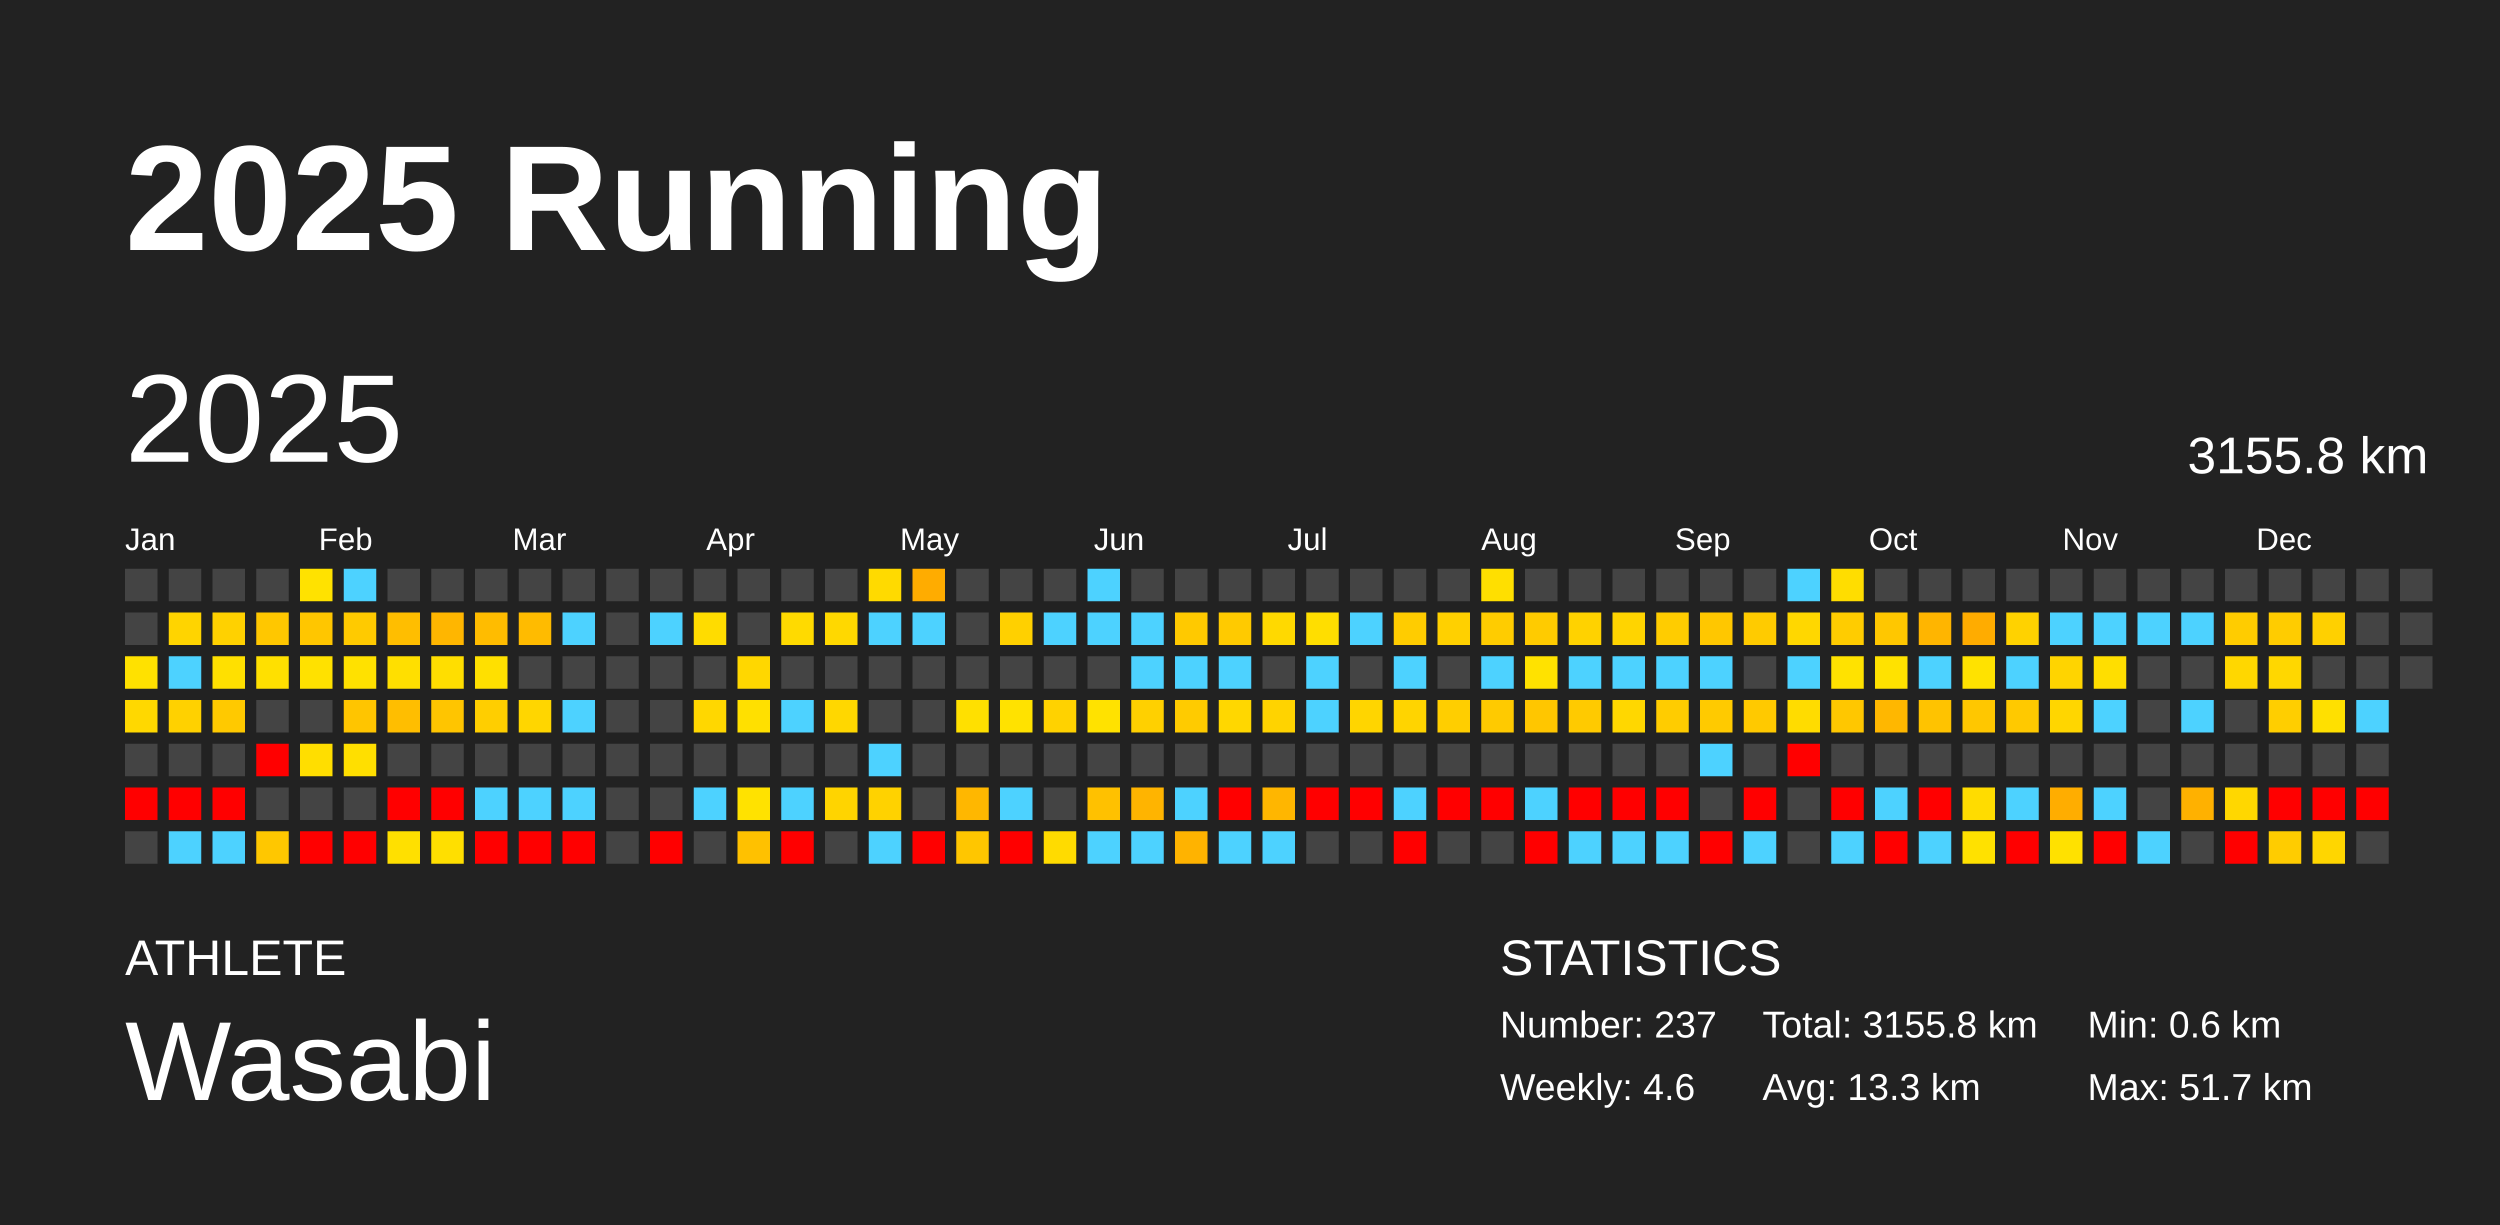
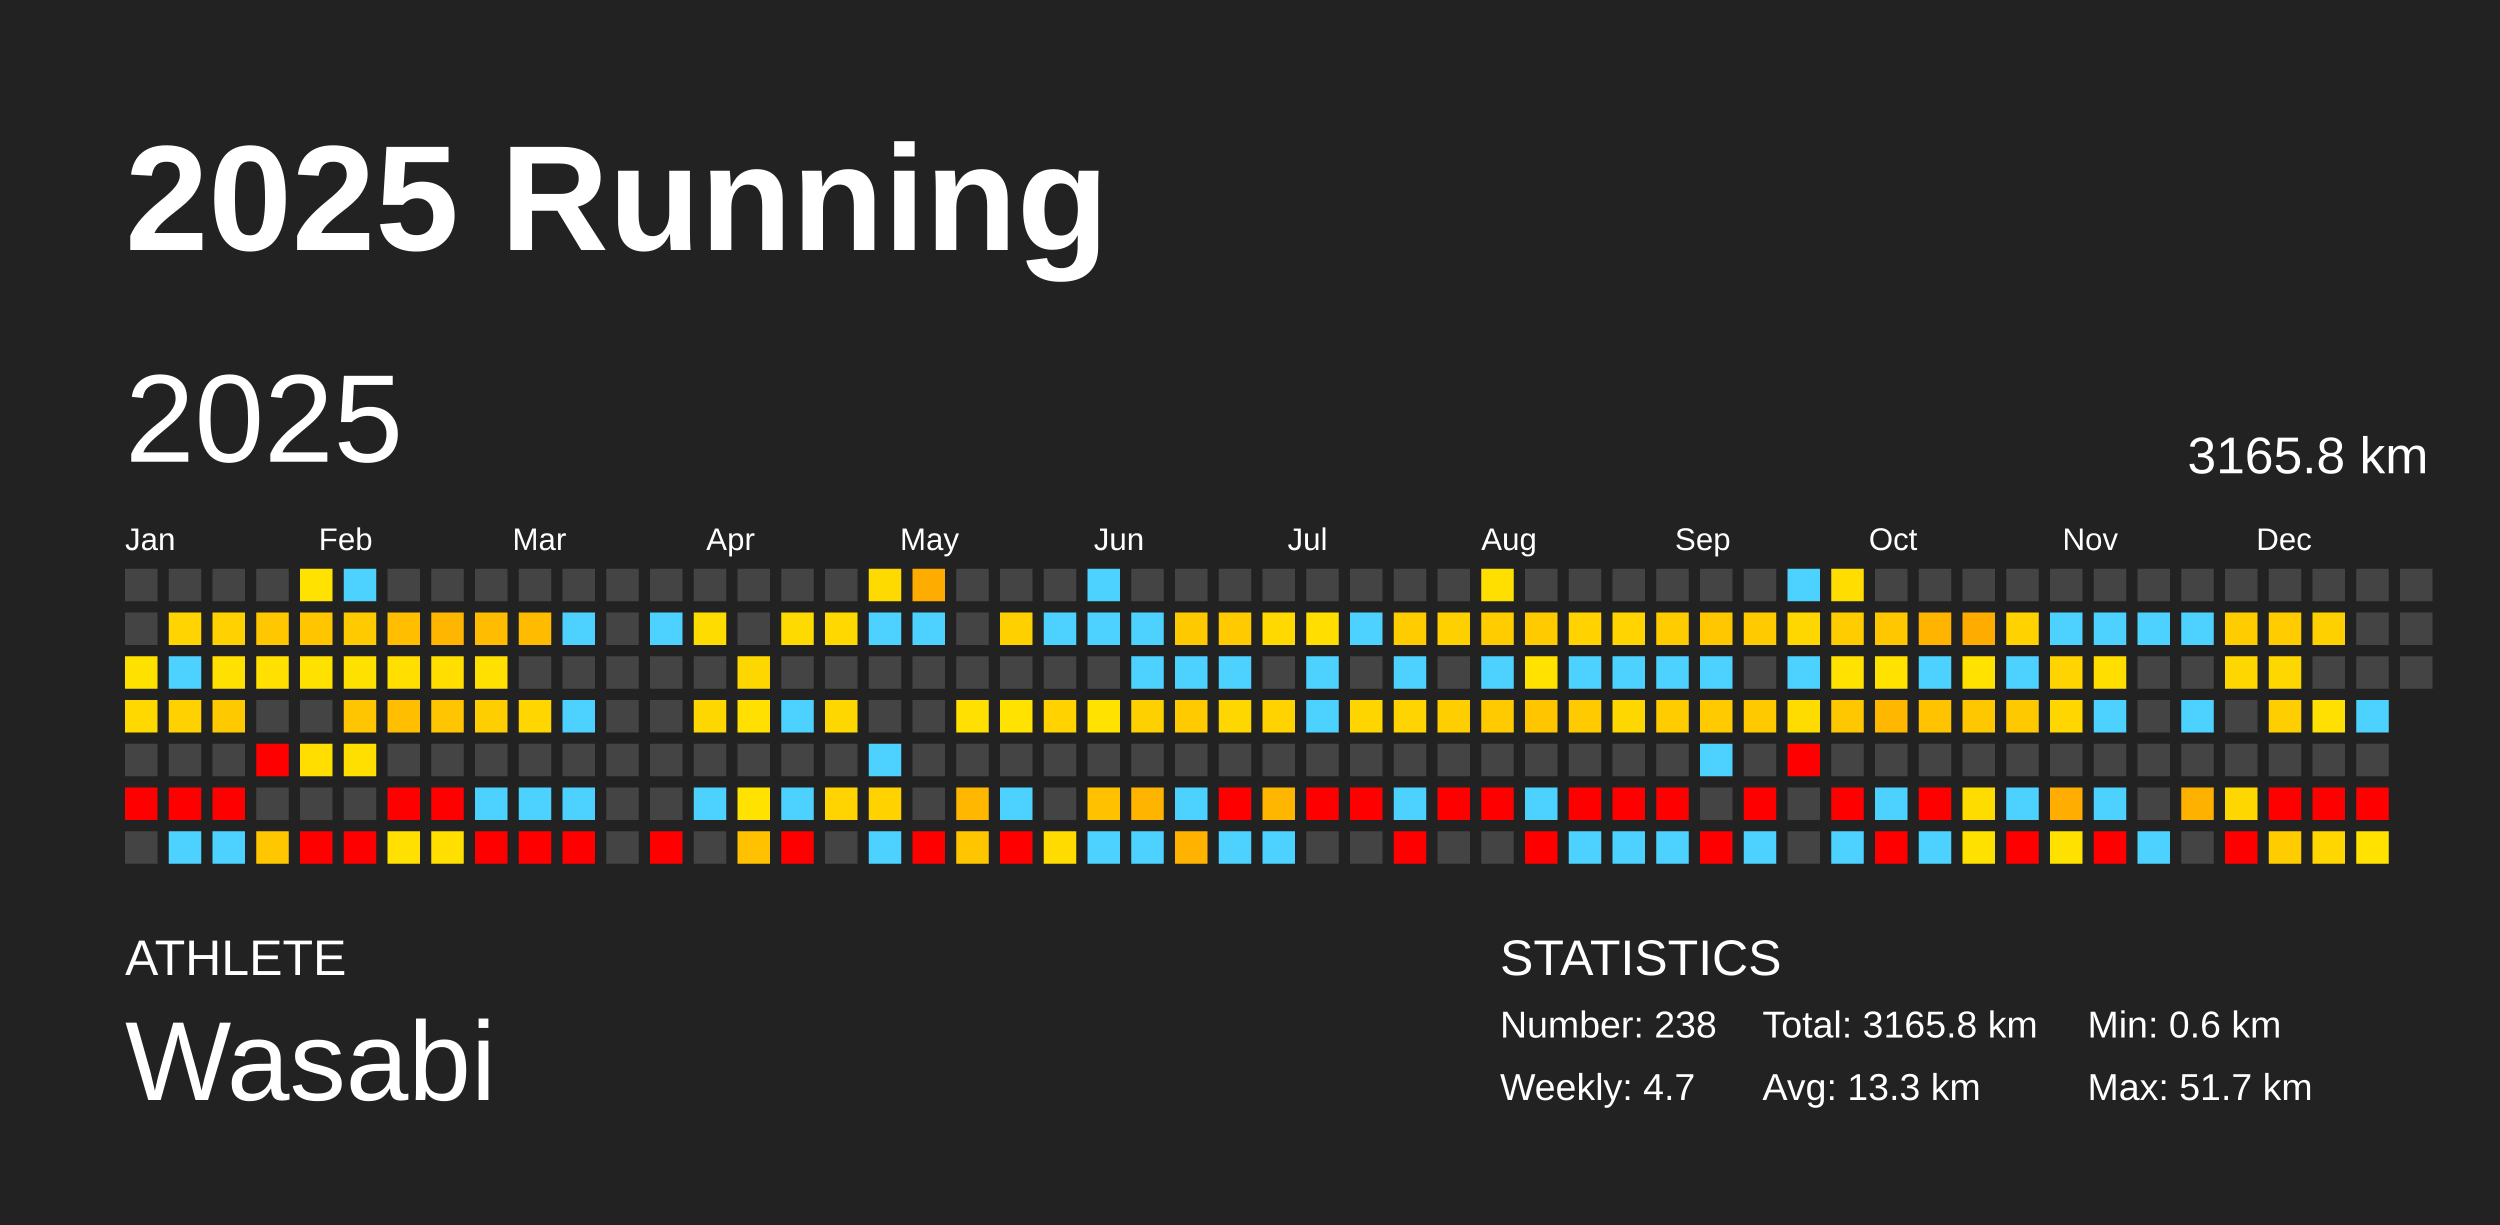
<svg xmlns="http://www.w3.org/2000/svg" baseProfile="full" height="98mm" version="1.1" viewBox="0,0,200,98" width="200mm">
  <defs />
  <rect fill="#222222" height="98" width="200" x="0" y="0" />
  <text fill="#FFFFFF" style="font-size:12px; font-family:Arial; font-weight:bold;" x="10" y="20">2025 Running</text>
  <text fill="#FFFFFF" style="font-size:4px; font-family:Arial" x="10" y="78">ATHLETE</text>
  <text fill="#FFFFFF" style="font-size:9px; font-family:Arial" x="10" y="88">Wasabi</text>
  <text fill="#FFFFFF" style="font-size:4px; font-family:Arial" x="120" y="78">STATISTICS</text>
-   <text fill="#FFFFFF" style="font-size:3px; font-family:Arial" x="120" y="83">Number: 237</text>
-   <text fill="#FFFFFF" style="font-size:3px; font-family:Arial" x="120" y="88">Weekly: 4.6</text>
-   <text fill="#FFFFFF" style="font-size:3px; font-family:Arial" x="141" y="83">Total: 3155.8 km</text>
+   <text fill="#FFFFFF" style="font-size:3px; font-family:Arial" x="120" y="83">Number: 238</text>
+   <text fill="#FFFFFF" style="font-size:3px; font-family:Arial" x="120" y="88">Weekly: 4.7</text>
+   <text fill="#FFFFFF" style="font-size:3px; font-family:Arial" x="141" y="83">Total: 3165.8 km</text>
  <text fill="#FFFFFF" style="font-size:3px; font-family:Arial" x="141" y="88">Avg: 13.3 km</text>
  <text fill="#FFFFFF" style="font-size:3px; font-family:Arial" x="167" y="83">Min: 0.6 km</text>
  <text fill="#FFFFFF" style="font-size:3px; font-family:Arial" x="167" y="88">Max: 51.7 km</text>
  <text dominant-baseline="hanging" fill="#FFFFFF" style="font-size:10.0px; font-family:Arial;" x="10" y="30">2025</text>
-   <text dominant-baseline="hanging" fill="#FFFFFF" style="font-size:4.125px; font-family:Arial;" x="175" y="35">3155.8 km</text>
+   <text dominant-baseline="hanging" fill="#FFFFFF" style="font-size:4.125px; font-family:Arial;" x="175" y="35">3165.8 km</text>
  <text fill="#FFFFFF" style="font-size:2.5px; font-family:Arial" x="10.0" y="44">Jan</text>
  <text fill="#FFFFFF" style="font-size:2.5px; font-family:Arial" x="25.5" y="44">Feb</text>
  <text fill="#FFFFFF" style="font-size:2.5px; font-family:Arial" x="41.0" y="44">Mar</text>
  <text fill="#FFFFFF" style="font-size:2.5px; font-family:Arial" x="56.5" y="44">Apr</text>
  <text fill="#FFFFFF" style="font-size:2.5px; font-family:Arial" x="72.0" y="44">May</text>
  <text fill="#FFFFFF" style="font-size:2.5px; font-family:Arial" x="87.5" y="44">Jun</text>
  <text fill="#FFFFFF" style="font-size:2.5px; font-family:Arial" x="103.0" y="44">Jul</text>
  <text fill="#FFFFFF" style="font-size:2.5px; font-family:Arial" x="118.5" y="44">Aug</text>
  <text fill="#FFFFFF" style="font-size:2.5px; font-family:Arial" x="134.0" y="44">Sep</text>
  <text fill="#FFFFFF" style="font-size:2.5px; font-family:Arial" x="149.5" y="44">Oct</text>
  <text fill="#FFFFFF" style="font-size:2.5px; font-family:Arial" x="165.0" y="44">Nov</text>
  <text fill="#FFFFFF" style="font-size:2.5px; font-family:Arial" x="180.5" y="44">Dec</text>
  <rect fill="#444444" height="2.6" width="2.6" x="10.0" y="45.5" />
  <rect fill="#444444" height="2.6" width="2.6" x="10.0" y="49.0" />
  <rect fill="#ffe100" height="2.6" width="2.6" x="10.0" y="52.5" />
  <rect fill="#ffd800" height="2.6" width="2.6" x="10.0" y="56.0" />
  <rect fill="#444444" height="2.6" width="2.6" x="10.0" y="59.5" />
  <rect fill="red" height="2.6" width="2.6" x="10.0" y="63.0" />
  <rect fill="#444444" height="2.6" width="2.6" x="10.0" y="66.5" />
  <rect fill="#444444" height="2.6" width="2.6" x="13.5" y="45.5" />
  <rect fill="#ffd400" height="2.6" width="2.6" x="13.5" y="49.0" />
  <rect fill="#4dd2ff" height="2.6" width="2.6" x="13.5" y="52.5" />
  <rect fill="#ffd100" height="2.6" width="2.6" x="13.5" y="56.0" />
  <rect fill="#444444" height="2.6" width="2.6" x="13.5" y="59.5" />
  <rect fill="red" height="2.6" width="2.6" x="13.5" y="63.0" />
  <rect fill="#4dd2ff" height="2.6" width="2.6" x="13.5" y="66.5" />
  <rect fill="#444444" height="2.6" width="2.6" x="17.0" y="45.5" />
  <rect fill="#ffd100" height="2.6" width="2.6" x="17.0" y="49.0" />
  <rect fill="#ffe000" height="2.6" width="2.6" x="17.0" y="52.5" />
  <rect fill="#ffc900" height="2.6" width="2.6" x="17.0" y="56.0" />
  <rect fill="#444444" height="2.6" width="2.6" x="17.0" y="59.5" />
  <rect fill="red" height="2.6" width="2.6" x="17.0" y="63.0" />
  <rect fill="#4dd2ff" height="2.6" width="2.6" x="17.0" y="66.5" />
  <rect fill="#444444" height="2.6" width="2.6" x="20.5" y="45.5" />
  <rect fill="#ffc700" height="2.6" width="2.6" x="20.5" y="49.0" />
  <rect fill="#ffe000" height="2.6" width="2.6" x="20.5" y="52.5" />
  <rect fill="#444444" height="2.6" width="2.6" x="20.5" y="56.0" />
  <rect fill="red" height="2.6" width="2.6" x="20.5" y="59.5" />
  <rect fill="#444444" height="2.6" width="2.6" x="20.5" y="63.0" />
  <rect fill="#ffc700" height="2.6" width="2.6" x="20.5" y="66.5" />
  <rect fill="#ffe200" height="2.6" width="2.6" x="24.0" y="45.5" />
  <rect fill="#ffc600" height="2.6" width="2.6" x="24.0" y="49.0" />
  <rect fill="#ffe100" height="2.6" width="2.6" x="24.0" y="52.5" />
  <rect fill="#444444" height="2.6" width="2.6" x="24.0" y="56.0" />
  <rect fill="#ffde00" height="2.6" width="2.6" x="24.0" y="59.5" />
  <rect fill="#444444" height="2.6" width="2.6" x="24.0" y="63.0" />
  <rect fill="red" height="2.6" width="2.6" x="24.0" y="66.5" />
  <rect fill="#4dd2ff" height="2.6" width="2.6" x="27.5" y="45.5" />
  <rect fill="#ffca00" height="2.6" width="2.6" x="27.5" y="49.0" />
  <rect fill="#ffe100" height="2.6" width="2.6" x="27.5" y="52.5" />
  <rect fill="#ffc500" height="2.6" width="2.6" x="27.5" y="56.0" />
  <rect fill="#ffdf00" height="2.6" width="2.6" x="27.5" y="59.5" />
  <rect fill="#444444" height="2.6" width="2.6" x="27.5" y="63.0" />
  <rect fill="red" height="2.6" width="2.6" x="27.5" y="66.5" />
  <rect fill="#444444" height="2.6" width="2.6" x="31.0" y="45.5" />
  <rect fill="#ffbe00" height="2.6" width="2.6" x="31.0" y="49.0" />
  <rect fill="#ffdf00" height="2.6" width="2.6" x="31.0" y="52.5" />
  <rect fill="#ffbe00" height="2.6" width="2.6" x="31.0" y="56.0" />
  <rect fill="#444444" height="2.6" width="2.6" x="31.0" y="59.5" />
  <rect fill="red" height="2.6" width="2.6" x="31.0" y="63.0" />
  <rect fill="#ffe000" height="2.6" width="2.6" x="31.0" y="66.5" />
  <rect fill="#444444" height="2.6" width="2.6" x="34.5" y="45.5" />
  <rect fill="#ffb600" height="2.6" width="2.6" x="34.5" y="49.0" />
  <rect fill="#ffde00" height="2.6" width="2.6" x="34.5" y="52.5" />
  <rect fill="#ffc500" height="2.6" width="2.6" x="34.5" y="56.0" />
  <rect fill="#444444" height="2.6" width="2.6" x="34.5" y="59.5" />
  <rect fill="red" height="2.6" width="2.6" x="34.5" y="63.0" />
  <rect fill="#ffdf00" height="2.6" width="2.6" x="34.5" y="66.5" />
  <rect fill="#444444" height="2.6" width="2.6" x="38.0" y="45.5" />
  <rect fill="#ffbc00" height="2.6" width="2.6" x="38.0" y="49.0" />
  <rect fill="#ffe000" height="2.6" width="2.6" x="38.0" y="52.5" />
  <rect fill="#ffce00" height="2.6" width="2.6" x="38.0" y="56.0" />
  <rect fill="#444444" height="2.6" width="2.6" x="38.0" y="59.5" />
  <rect fill="#4dd2ff" height="2.6" width="2.6" x="38.0" y="63.0" />
  <rect fill="red" height="2.6" width="2.6" x="38.0" y="66.5" />
  <rect fill="#444444" height="2.6" width="2.6" x="41.5" y="45.5" />
  <rect fill="#ffbb00" height="2.6" width="2.6" x="41.5" y="49.0" />
  <rect fill="#444444" height="2.6" width="2.6" x="41.5" y="52.5" />
  <rect fill="#ffd600" height="2.6" width="2.6" x="41.5" y="56.0" />
  <rect fill="#444444" height="2.6" width="2.6" x="41.5" y="59.5" />
  <rect fill="#4dd2ff" height="2.6" width="2.6" x="41.5" y="63.0" />
  <rect fill="red" height="2.6" width="2.6" x="41.5" y="66.5" />
  <rect fill="#444444" height="2.6" width="2.6" x="45.0" y="45.5" />
  <rect fill="#4dd2ff" height="2.6" width="2.6" x="45.0" y="49.0" />
  <rect fill="#444444" height="2.6" width="2.6" x="45.0" y="52.5" />
  <rect fill="#4dd2ff" height="2.6" width="2.6" x="45.0" y="56.0" />
  <rect fill="#444444" height="2.6" width="2.6" x="45.0" y="59.5" />
  <rect fill="#4dd2ff" height="2.6" width="2.6" x="45.0" y="63.0" />
  <rect fill="red" height="2.6" width="2.6" x="45.0" y="66.5" />
  <rect fill="#444444" height="2.6" width="2.6" x="48.5" y="45.5" />
  <rect fill="#444444" height="2.6" width="2.6" x="48.5" y="49.0" />
  <rect fill="#444444" height="2.6" width="2.6" x="48.5" y="52.5" />
  <rect fill="#444444" height="2.6" width="2.6" x="48.5" y="56.0" />
  <rect fill="#444444" height="2.6" width="2.6" x="48.5" y="59.5" />
  <rect fill="#444444" height="2.6" width="2.6" x="48.5" y="63.0" />
  <rect fill="#444444" height="2.6" width="2.6" x="48.5" y="66.5" />
  <rect fill="#444444" height="2.6" width="2.6" x="52.0" y="45.5" />
  <rect fill="#4dd2ff" height="2.6" width="2.6" x="52.0" y="49.0" />
  <rect fill="#444444" height="2.6" width="2.6" x="52.0" y="52.5" />
  <rect fill="#444444" height="2.6" width="2.6" x="52.0" y="56.0" />
  <rect fill="#444444" height="2.6" width="2.6" x="52.0" y="59.5" />
  <rect fill="#444444" height="2.6" width="2.6" x="52.0" y="63.0" />
  <rect fill="red" height="2.6" width="2.6" x="52.0" y="66.5" />
  <rect fill="#444444" height="2.6" width="2.6" x="55.5" y="45.5" />
  <rect fill="#ffdc00" height="2.6" width="2.6" x="55.5" y="49.0" />
  <rect fill="#444444" height="2.6" width="2.6" x="55.5" y="52.5" />
  <rect fill="#ffd700" height="2.6" width="2.6" x="55.5" y="56.0" />
  <rect fill="#444444" height="2.6" width="2.6" x="55.5" y="59.5" />
  <rect fill="#4dd2ff" height="2.6" width="2.6" x="55.5" y="63.0" />
  <rect fill="#444444" height="2.6" width="2.6" x="55.5" y="66.5" />
  <rect fill="#444444" height="2.6" width="2.6" x="59.0" y="45.5" />
  <rect fill="#444444" height="2.6" width="2.6" x="59.0" y="49.0" />
  <rect fill="#ffd700" height="2.6" width="2.6" x="59.0" y="52.5" />
  <rect fill="#ffe000" height="2.6" width="2.6" x="59.0" y="56.0" />
  <rect fill="#444444" height="2.6" width="2.6" x="59.0" y="59.5" />
  <rect fill="#ffe200" height="2.6" width="2.6" x="59.0" y="63.0" />
  <rect fill="#ffc100" height="2.6" width="2.6" x="59.0" y="66.5" />
  <rect fill="#444444" height="2.6" width="2.6" x="62.5" y="45.5" />
  <rect fill="#ffda00" height="2.6" width="2.6" x="62.5" y="49.0" />
  <rect fill="#444444" height="2.6" width="2.6" x="62.5" y="52.5" />
  <rect fill="#4dd2ff" height="2.6" width="2.6" x="62.5" y="56.0" />
  <rect fill="#444444" height="2.6" width="2.6" x="62.5" y="59.5" />
  <rect fill="#4dd2ff" height="2.6" width="2.6" x="62.5" y="63.0" />
  <rect fill="red" height="2.6" width="2.6" x="62.5" y="66.5" />
  <rect fill="#444444" height="2.6" width="2.6" x="66.0" y="45.5" />
  <rect fill="#ffd800" height="2.6" width="2.6" x="66.0" y="49.0" />
  <rect fill="#444444" height="2.6" width="2.6" x="66.0" y="52.5" />
  <rect fill="#ffd700" height="2.6" width="2.6" x="66.0" y="56.0" />
  <rect fill="#444444" height="2.6" width="2.6" x="66.0" y="59.5" />
  <rect fill="#ffd400" height="2.6" width="2.6" x="66.0" y="63.0" />
  <rect fill="#444444" height="2.6" width="2.6" x="66.0" y="66.5" />
  <rect fill="#ffda00" height="2.6" width="2.6" x="69.5" y="45.5" />
  <rect fill="#4dd2ff" height="2.6" width="2.6" x="69.5" y="49.0" />
  <rect fill="#444444" height="2.6" width="2.6" x="69.5" y="52.5" />
  <rect fill="#444444" height="2.6" width="2.6" x="69.5" y="56.0" />
  <rect fill="#4dd2ff" height="2.6" width="2.6" x="69.5" y="59.5" />
  <rect fill="#ffd200" height="2.6" width="2.6" x="69.5" y="63.0" />
  <rect fill="#4dd2ff" height="2.6" width="2.6" x="69.5" y="66.5" />
  <rect fill="#ffac00" height="2.6" width="2.6" x="73.0" y="45.5" />
  <rect fill="#4dd2ff" height="2.6" width="2.6" x="73.0" y="49.0" />
  <rect fill="#444444" height="2.6" width="2.6" x="73.0" y="52.5" />
  <rect fill="#444444" height="2.6" width="2.6" x="73.0" y="56.0" />
  <rect fill="#444444" height="2.6" width="2.6" x="73.0" y="59.5" />
  <rect fill="#444444" height="2.6" width="2.6" x="73.0" y="63.0" />
  <rect fill="red" height="2.6" width="2.6" x="73.0" y="66.5" />
  <rect fill="#444444" height="2.6" width="2.6" x="76.5" y="45.5" />
  <rect fill="#444444" height="2.6" width="2.6" x="76.5" y="49.0" />
  <rect fill="#444444" height="2.6" width="2.6" x="76.5" y="52.5" />
  <rect fill="#ffe000" height="2.6" width="2.6" x="76.5" y="56.0" />
  <rect fill="#444444" height="2.6" width="2.6" x="76.5" y="59.5" />
  <rect fill="#ffb700" height="2.6" width="2.6" x="76.5" y="63.0" />
  <rect fill="#ffc600" height="2.6" width="2.6" x="76.5" y="66.5" />
  <rect fill="#444444" height="2.6" width="2.6" x="80.0" y="45.5" />
  <rect fill="#ffd000" height="2.6" width="2.6" x="80.0" y="49.0" />
  <rect fill="#444444" height="2.6" width="2.6" x="80.0" y="52.5" />
  <rect fill="#ffe200" height="2.6" width="2.6" x="80.0" y="56.0" />
  <rect fill="#444444" height="2.6" width="2.6" x="80.0" y="59.5" />
  <rect fill="#4dd2ff" height="2.6" width="2.6" x="80.0" y="63.0" />
  <rect fill="red" height="2.6" width="2.6" x="80.0" y="66.5" />
  <rect fill="#444444" height="2.6" width="2.6" x="83.5" y="45.5" />
  <rect fill="#4dd2ff" height="2.6" width="2.6" x="83.5" y="49.0" />
  <rect fill="#444444" height="2.6" width="2.6" x="83.5" y="52.5" />
  <rect fill="#ffd200" height="2.6" width="2.6" x="83.5" y="56.0" />
  <rect fill="#444444" height="2.6" width="2.6" x="83.5" y="59.5" />
  <rect fill="#444444" height="2.6" width="2.6" x="83.5" y="63.0" />
  <rect fill="#ffdb00" height="2.6" width="2.6" x="83.5" y="66.5" />
  <rect fill="#4dd2ff" height="2.6" width="2.6" x="87.0" y="45.5" />
  <rect fill="#4dd2ff" height="2.6" width="2.6" x="87.0" y="49.0" />
  <rect fill="#444444" height="2.6" width="2.6" x="87.0" y="52.5" />
  <rect fill="#ffe200" height="2.6" width="2.6" x="87.0" y="56.0" />
  <rect fill="#444444" height="2.6" width="2.6" x="87.0" y="59.5" />
  <rect fill="#ffc100" height="2.6" width="2.6" x="87.0" y="63.0" />
  <rect fill="#4dd2ff" height="2.6" width="2.6" x="87.0" y="66.5" />
  <rect fill="#444444" height="2.6" width="2.6" x="90.5" y="45.5" />
  <rect fill="#4dd2ff" height="2.6" width="2.6" x="90.5" y="49.0" />
  <rect fill="#4dd2ff" height="2.6" width="2.6" x="90.5" y="52.5" />
  <rect fill="#ffd000" height="2.6" width="2.6" x="90.5" y="56.0" />
  <rect fill="#444444" height="2.6" width="2.6" x="90.5" y="59.5" />
  <rect fill="#ffb400" height="2.6" width="2.6" x="90.5" y="63.0" />
  <rect fill="#4dd2ff" height="2.6" width="2.6" x="90.5" y="66.5" />
  <rect fill="#444444" height="2.6" width="2.6" x="94.0" y="45.5" />
  <rect fill="#ffc900" height="2.6" width="2.6" x="94.0" y="49.0" />
  <rect fill="#4dd2ff" height="2.6" width="2.6" x="94.0" y="52.5" />
  <rect fill="#ffcb00" height="2.6" width="2.6" x="94.0" y="56.0" />
  <rect fill="#444444" height="2.6" width="2.6" x="94.0" y="59.5" />
  <rect fill="#4dd2ff" height="2.6" width="2.6" x="94.0" y="63.0" />
  <rect fill="#ffb300" height="2.6" width="2.6" x="94.0" y="66.5" />
  <rect fill="#444444" height="2.6" width="2.6" x="97.5" y="45.5" />
  <rect fill="#ffca00" height="2.6" width="2.6" x="97.5" y="49.0" />
  <rect fill="#4dd2ff" height="2.6" width="2.6" x="97.5" y="52.5" />
  <rect fill="#ffd700" height="2.6" width="2.6" x="97.5" y="56.0" />
  <rect fill="#444444" height="2.6" width="2.6" x="97.5" y="59.5" />
  <rect fill="red" height="2.6" width="2.6" x="97.5" y="63.0" />
  <rect fill="#4dd2ff" height="2.6" width="2.6" x="97.5" y="66.5" />
  <rect fill="#444444" height="2.6" width="2.6" x="101.0" y="45.5" />
  <rect fill="#ffd900" height="2.6" width="2.6" x="101.0" y="49.0" />
  <rect fill="#444444" height="2.6" width="2.6" x="101.0" y="52.5" />
  <rect fill="#ffd300" height="2.6" width="2.6" x="101.0" y="56.0" />
  <rect fill="#444444" height="2.6" width="2.6" x="101.0" y="59.5" />
  <rect fill="#ffb600" height="2.6" width="2.6" x="101.0" y="63.0" />
  <rect fill="#4dd2ff" height="2.6" width="2.6" x="101.0" y="66.5" />
  <rect fill="#444444" height="2.6" width="2.6" x="104.5" y="45.5" />
  <rect fill="#ffde00" height="2.6" width="2.6" x="104.5" y="49.0" />
  <rect fill="#4dd2ff" height="2.6" width="2.6" x="104.5" y="52.5" />
  <rect fill="#4dd2ff" height="2.6" width="2.6" x="104.5" y="56.0" />
  <rect fill="#444444" height="2.6" width="2.6" x="104.5" y="59.5" />
  <rect fill="red" height="2.6" width="2.6" x="104.5" y="63.0" />
  <rect fill="#444444" height="2.6" width="2.6" x="104.5" y="66.5" />
  <rect fill="#444444" height="2.6" width="2.6" x="108.0" y="45.5" />
  <rect fill="#4dd2ff" height="2.6" width="2.6" x="108.0" y="49.0" />
  <rect fill="#444444" height="2.6" width="2.6" x="108.0" y="52.5" />
  <rect fill="#ffd500" height="2.6" width="2.6" x="108.0" y="56.0" />
  <rect fill="#444444" height="2.6" width="2.6" x="108.0" y="59.5" />
  <rect fill="red" height="2.6" width="2.6" x="108.0" y="63.0" />
  <rect fill="#444444" height="2.6" width="2.6" x="108.0" y="66.5" />
  <rect fill="#444444" height="2.6" width="2.6" x="111.5" y="45.5" />
  <rect fill="#ffcc00" height="2.6" width="2.6" x="111.5" y="49.0" />
  <rect fill="#4dd2ff" height="2.6" width="2.6" x="111.5" y="52.5" />
  <rect fill="#ffd400" height="2.6" width="2.6" x="111.5" y="56.0" />
  <rect fill="#444444" height="2.6" width="2.6" x="111.5" y="59.5" />
  <rect fill="#4dd2ff" height="2.6" width="2.6" x="111.5" y="63.0" />
  <rect fill="red" height="2.6" width="2.6" x="111.5" y="66.5" />
  <rect fill="#444444" height="2.6" width="2.6" x="115.0" y="45.5" />
  <rect fill="#ffd000" height="2.6" width="2.6" x="115.0" y="49.0" />
  <rect fill="#444444" height="2.6" width="2.6" x="115.0" y="52.5" />
  <rect fill="#ffce00" height="2.6" width="2.6" x="115.0" y="56.0" />
  <rect fill="#444444" height="2.6" width="2.6" x="115.0" y="59.5" />
  <rect fill="red" height="2.6" width="2.6" x="115.0" y="63.0" />
  <rect fill="#444444" height="2.6" width="2.6" x="115.0" y="66.5" />
  <rect fill="#ffdf00" height="2.6" width="2.6" x="118.5" y="45.5" />
  <rect fill="#ffcc00" height="2.6" width="2.6" x="118.5" y="49.0" />
  <rect fill="#4dd2ff" height="2.6" width="2.6" x="118.5" y="52.5" />
  <rect fill="#ffca00" height="2.6" width="2.6" x="118.5" y="56.0" />
  <rect fill="#444444" height="2.6" width="2.6" x="118.5" y="59.5" />
  <rect fill="red" height="2.6" width="2.6" x="118.5" y="63.0" />
  <rect fill="#444444" height="2.6" width="2.6" x="118.5" y="66.5" />
  <rect fill="#444444" height="2.6" width="2.6" x="122.0" y="45.5" />
  <rect fill="#ffcb00" height="2.6" width="2.6" x="122.0" y="49.0" />
  <rect fill="#ffe200" height="2.6" width="2.6" x="122.0" y="52.5" />
  <rect fill="#ffc600" height="2.6" width="2.6" x="122.0" y="56.0" />
  <rect fill="#444444" height="2.6" width="2.6" x="122.0" y="59.5" />
  <rect fill="#4dd2ff" height="2.6" width="2.6" x="122.0" y="63.0" />
  <rect fill="red" height="2.6" width="2.6" x="122.0" y="66.5" />
  <rect fill="#444444" height="2.6" width="2.6" x="125.5" y="45.5" />
  <rect fill="#ffd200" height="2.6" width="2.6" x="125.5" y="49.0" />
  <rect fill="#4dd2ff" height="2.6" width="2.6" x="125.5" y="52.5" />
  <rect fill="#ffca00" height="2.6" width="2.6" x="125.5" y="56.0" />
  <rect fill="#444444" height="2.6" width="2.6" x="125.5" y="59.5" />
  <rect fill="red" height="2.6" width="2.6" x="125.5" y="63.0" />
  <rect fill="#4dd2ff" height="2.6" width="2.6" x="125.5" y="66.5" />
  <rect fill="#444444" height="2.6" width="2.6" x="129.0" y="45.5" />
  <rect fill="#ffd400" height="2.6" width="2.6" x="129.0" y="49.0" />
  <rect fill="#4dd2ff" height="2.6" width="2.6" x="129.0" y="52.5" />
  <rect fill="#ffd700" height="2.6" width="2.6" x="129.0" y="56.0" />
  <rect fill="#444444" height="2.6" width="2.6" x="129.0" y="59.5" />
  <rect fill="red" height="2.6" width="2.6" x="129.0" y="63.0" />
  <rect fill="#4dd2ff" height="2.6" width="2.6" x="129.0" y="66.5" />
  <rect fill="#444444" height="2.6" width="2.6" x="132.5" y="45.5" />
  <rect fill="#ffcc00" height="2.6" width="2.6" x="132.5" y="49.0" />
  <rect fill="#4dd2ff" height="2.6" width="2.6" x="132.5" y="52.5" />
  <rect fill="#ffcc00" height="2.6" width="2.6" x="132.5" y="56.0" />
  <rect fill="#444444" height="2.6" width="2.6" x="132.5" y="59.5" />
  <rect fill="red" height="2.6" width="2.6" x="132.5" y="63.0" />
  <rect fill="#4dd2ff" height="2.6" width="2.6" x="132.5" y="66.5" />
  <rect fill="#444444" height="2.6" width="2.6" x="136.0" y="45.5" />
  <rect fill="#ffc700" height="2.6" width="2.6" x="136.0" y="49.0" />
  <rect fill="#4dd2ff" height="2.6" width="2.6" x="136.0" y="52.5" />
  <rect fill="#ffca00" height="2.6" width="2.6" x="136.0" y="56.0" />
  <rect fill="#4dd2ff" height="2.6" width="2.6" x="136.0" y="59.5" />
  <rect fill="#444444" height="2.6" width="2.6" x="136.0" y="63.0" />
  <rect fill="red" height="2.6" width="2.6" x="136.0" y="66.5" />
  <rect fill="#444444" height="2.6" width="2.6" x="139.5" y="45.5" />
  <rect fill="#ffcb00" height="2.6" width="2.6" x="139.5" y="49.0" />
  <rect fill="#444444" height="2.6" width="2.6" x="139.5" y="52.5" />
  <rect fill="#ffc900" height="2.6" width="2.6" x="139.5" y="56.0" />
  <rect fill="#444444" height="2.6" width="2.6" x="139.5" y="59.5" />
  <rect fill="red" height="2.6" width="2.6" x="139.5" y="63.0" />
  <rect fill="#4dd2ff" height="2.6" width="2.6" x="139.5" y="66.5" />
  <rect fill="#4dd2ff" height="2.6" width="2.6" x="143.0" y="45.5" />
  <rect fill="#ffd700" height="2.6" width="2.6" x="143.0" y="49.0" />
  <rect fill="#4dd2ff" height="2.6" width="2.6" x="143.0" y="52.5" />
  <rect fill="#ffdc00" height="2.6" width="2.6" x="143.0" y="56.0" />
  <rect fill="red" height="2.6" width="2.6" x="143.0" y="59.5" />
  <rect fill="#444444" height="2.6" width="2.6" x="143.0" y="63.0" />
  <rect fill="#444444" height="2.6" width="2.6" x="143.0" y="66.5" />
  <rect fill="#ffdd00" height="2.6" width="2.6" x="146.5" y="45.5" />
  <rect fill="#ffcc00" height="2.6" width="2.6" x="146.5" y="49.0" />
  <rect fill="#ffe200" height="2.6" width="2.6" x="146.5" y="52.5" />
  <rect fill="#ffc700" height="2.6" width="2.6" x="146.5" y="56.0" />
  <rect fill="#444444" height="2.6" width="2.6" x="146.5" y="59.5" />
  <rect fill="red" height="2.6" width="2.6" x="146.5" y="63.0" />
  <rect fill="#4dd2ff" height="2.6" width="2.6" x="146.5" y="66.5" />
  <rect fill="#444444" height="2.6" width="2.6" x="150.0" y="45.5" />
  <rect fill="#ffc700" height="2.6" width="2.6" x="150.0" y="49.0" />
  <rect fill="#ffe200" height="2.6" width="2.6" x="150.0" y="52.5" />
  <rect fill="#ffb700" height="2.6" width="2.6" x="150.0" y="56.0" />
  <rect fill="#444444" height="2.6" width="2.6" x="150.0" y="59.5" />
  <rect fill="#4dd2ff" height="2.6" width="2.6" x="150.0" y="63.0" />
  <rect fill="red" height="2.6" width="2.6" x="150.0" y="66.5" />
  <rect fill="#444444" height="2.6" width="2.6" x="153.5" y="45.5" />
  <rect fill="#ffb500" height="2.6" width="2.6" x="153.5" y="49.0" />
  <rect fill="#4dd2ff" height="2.6" width="2.6" x="153.5" y="52.5" />
  <rect fill="#ffc300" height="2.6" width="2.6" x="153.5" y="56.0" />
  <rect fill="#444444" height="2.6" width="2.6" x="153.5" y="59.5" />
  <rect fill="red" height="2.6" width="2.6" x="153.5" y="63.0" />
  <rect fill="#4dd2ff" height="2.6" width="2.6" x="153.5" y="66.5" />
  <rect fill="#444444" height="2.6" width="2.6" x="157.0" y="45.5" />
  <rect fill="#ffac00" height="2.6" width="2.6" x="157.0" y="49.0" />
  <rect fill="#ffe200" height="2.6" width="2.6" x="157.0" y="52.5" />
  <rect fill="#ffc700" height="2.6" width="2.6" x="157.0" y="56.0" />
  <rect fill="#444444" height="2.6" width="2.6" x="157.0" y="59.5" />
  <rect fill="#ffdc00" height="2.6" width="2.6" x="157.0" y="63.0" />
  <rect fill="#ffe100" height="2.6" width="2.6" x="157.0" y="66.5" />
  <rect fill="#444444" height="2.6" width="2.6" x="160.5" y="45.5" />
  <rect fill="#ffd200" height="2.6" width="2.6" x="160.5" y="49.0" />
  <rect fill="#4dd2ff" height="2.6" width="2.6" x="160.5" y="52.5" />
  <rect fill="#ffc900" height="2.6" width="2.6" x="160.5" y="56.0" />
  <rect fill="#444444" height="2.6" width="2.6" x="160.5" y="59.5" />
  <rect fill="#4dd2ff" height="2.6" width="2.6" x="160.5" y="63.0" />
  <rect fill="red" height="2.6" width="2.6" x="160.5" y="66.5" />
  <rect fill="#444444" height="2.6" width="2.6" x="164.0" y="45.5" />
  <rect fill="#4dd2ff" height="2.6" width="2.6" x="164.0" y="49.0" />
  <rect fill="#ffd400" height="2.6" width="2.6" x="164.0" y="52.5" />
  <rect fill="#ffd600" height="2.6" width="2.6" x="164.0" y="56.0" />
  <rect fill="#444444" height="2.6" width="2.6" x="164.0" y="59.5" />
  <rect fill="#ffad00" height="2.6" width="2.6" x="164.0" y="63.0" />
  <rect fill="#ffe100" height="2.6" width="2.6" x="164.0" y="66.5" />
  <rect fill="#444444" height="2.6" width="2.6" x="167.5" y="45.5" />
  <rect fill="#4dd2ff" height="2.6" width="2.6" x="167.5" y="49.0" />
  <rect fill="#ffde00" height="2.6" width="2.6" x="167.5" y="52.5" />
  <rect fill="#4dd2ff" height="2.6" width="2.6" x="167.5" y="56.0" />
  <rect fill="#444444" height="2.6" width="2.6" x="167.5" y="59.5" />
  <rect fill="#4dd2ff" height="2.6" width="2.6" x="167.5" y="63.0" />
  <rect fill="red" height="2.6" width="2.6" x="167.5" y="66.5" />
  <rect fill="#444444" height="2.6" width="2.6" x="171.0" y="45.5" />
  <rect fill="#4dd2ff" height="2.6" width="2.6" x="171.0" y="49.0" />
  <rect fill="#444444" height="2.6" width="2.6" x="171.0" y="52.5" />
  <rect fill="#444444" height="2.6" width="2.6" x="171.0" y="56.0" />
  <rect fill="#444444" height="2.6" width="2.6" x="171.0" y="59.5" />
  <rect fill="#444444" height="2.6" width="2.6" x="171.0" y="63.0" />
  <rect fill="#4dd2ff" height="2.6" width="2.6" x="171.0" y="66.5" />
  <rect fill="#444444" height="2.6" width="2.6" x="174.5" y="45.5" />
  <rect fill="#4dd2ff" height="2.6" width="2.6" x="174.5" y="49.0" />
  <rect fill="#444444" height="2.6" width="2.6" x="174.5" y="52.5" />
  <rect fill="#4dd2ff" height="2.6" width="2.6" x="174.5" y="56.0" />
  <rect fill="#444444" height="2.6" width="2.6" x="174.5" y="59.5" />
  <rect fill="#ffb100" height="2.6" width="2.6" x="174.5" y="63.0" />
  <rect fill="#444444" height="2.6" width="2.6" x="174.5" y="66.5" />
  <rect fill="#444444" height="2.6" width="2.6" x="178.0" y="45.5" />
  <rect fill="#ffcc00" height="2.6" width="2.6" x="178.0" y="49.0" />
  <rect fill="#ffd700" height="2.6" width="2.6" x="178.0" y="52.5" />
  <rect fill="#444444" height="2.6" width="2.6" x="178.0" y="56.0" />
  <rect fill="#444444" height="2.6" width="2.6" x="178.0" y="59.5" />
  <rect fill="#ffd700" height="2.6" width="2.6" x="178.0" y="63.0" />
  <rect fill="red" height="2.6" width="2.6" x="178.0" y="66.5" />
  <rect fill="#444444" height="2.6" width="2.6" x="181.5" y="45.5" />
  <rect fill="#ffcc00" height="2.6" width="2.6" x="181.5" y="49.0" />
  <rect fill="#ffd700" height="2.6" width="2.6" x="181.5" y="52.5" />
  <rect fill="#ffce00" height="2.6" width="2.6" x="181.5" y="56.0" />
  <rect fill="#444444" height="2.6" width="2.6" x="181.5" y="59.5" />
  <rect fill="red" height="2.6" width="2.6" x="181.5" y="63.0" />
  <rect fill="#ffcc00" height="2.6" width="2.6" x="181.5" y="66.5" />
  <rect fill="#444444" height="2.6" width="2.6" x="185.0" y="45.5" />
  <rect fill="#ffd000" height="2.6" width="2.6" x="185.0" y="49.0" />
  <rect fill="#444444" height="2.6" width="2.6" x="185.0" y="52.5" />
  <rect fill="#ffe000" height="2.6" width="2.6" x="185.0" y="56.0" />
  <rect fill="#444444" height="2.6" width="2.6" x="185.0" y="59.5" />
  <rect fill="red" height="2.6" width="2.6" x="185.0" y="63.0" />
  <rect fill="#ffd600" height="2.6" width="2.6" x="185.0" y="66.5" />
  <rect fill="#444444" height="2.6" width="2.6" x="188.5" y="45.5" />
  <rect fill="#444444" height="2.6" width="2.6" x="188.5" y="49.0" />
  <rect fill="#444444" height="2.6" width="2.6" x="188.5" y="52.5" />
  <rect fill="#4dd2ff" height="2.6" width="2.6" x="188.5" y="56.0" />
  <rect fill="#444444" height="2.6" width="2.6" x="188.5" y="59.5" />
  <rect fill="red" height="2.6" width="2.6" x="188.5" y="63.0" />
-   <rect fill="#444444" height="2.6" width="2.6" x="188.5" y="66.5" />
+   <rect fill="#ffe200" height="2.6" width="2.6" x="188.5" y="66.5" />
  <rect fill="#444444" height="2.6" width="2.6" x="192.0" y="45.5" />
  <rect fill="#444444" height="2.6" width="2.6" x="192.0" y="49.0" />
  <rect fill="#444444" height="2.6" width="2.6" x="192.0" y="52.5" />
</svg>
